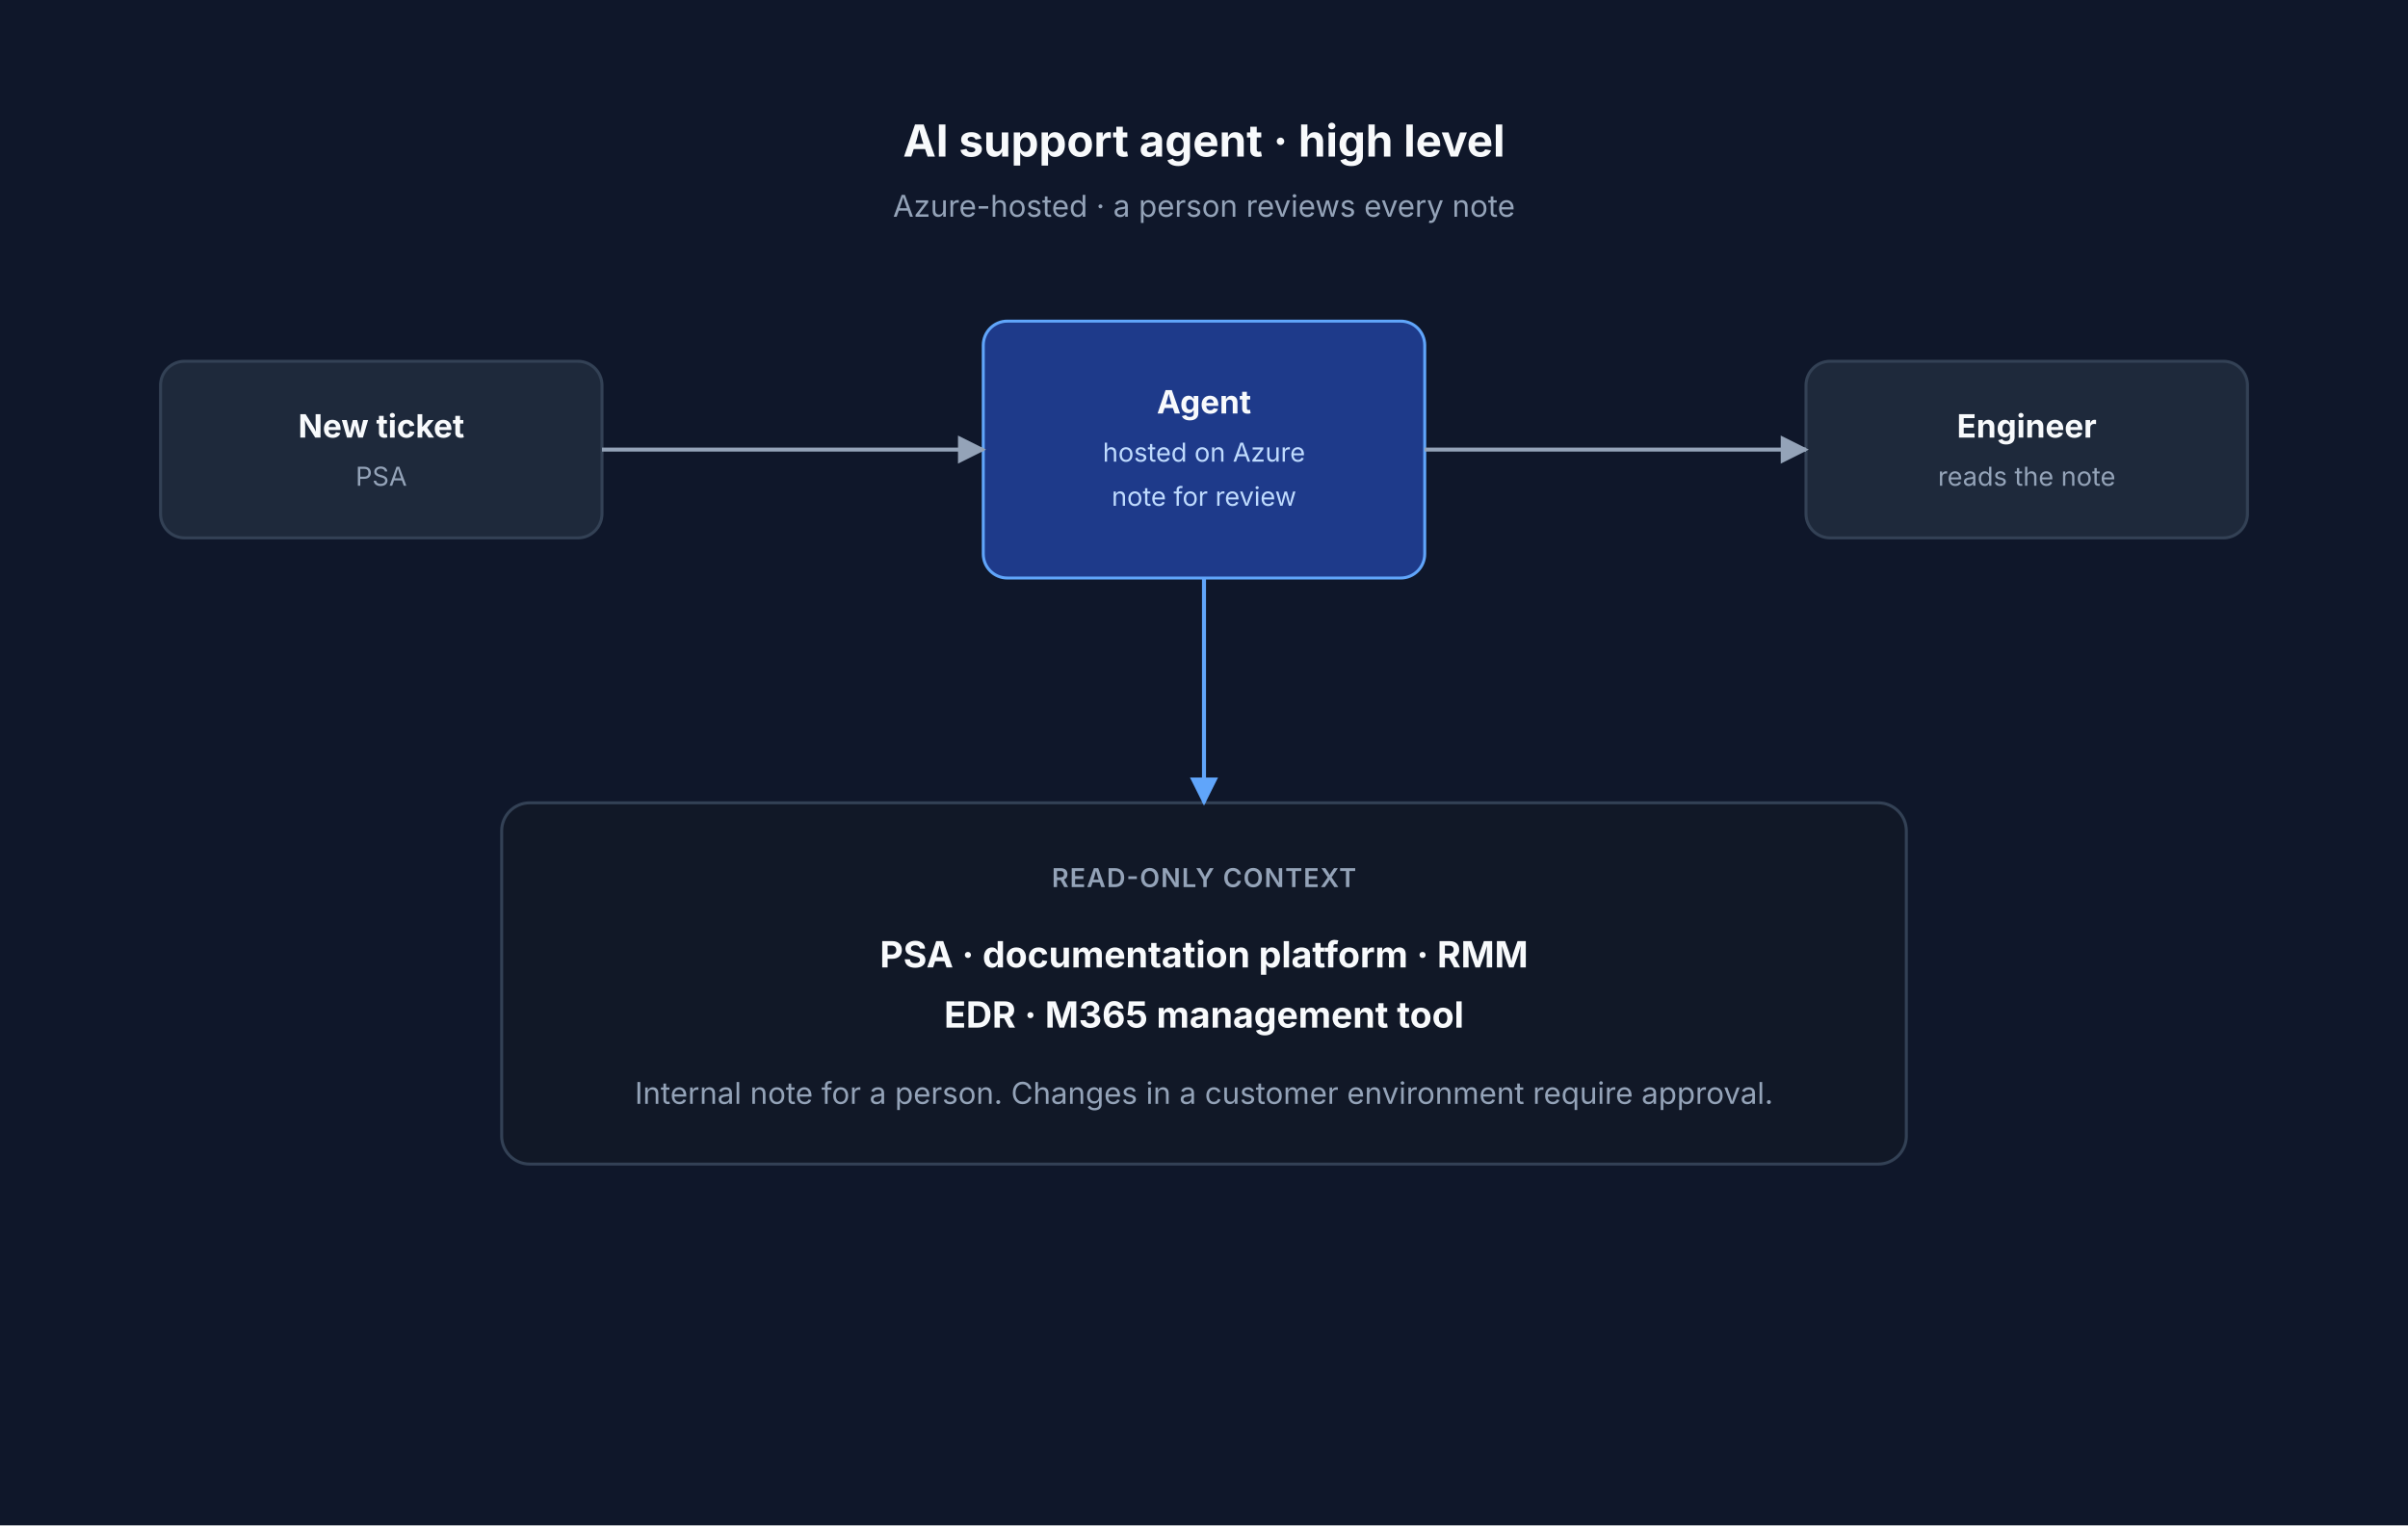
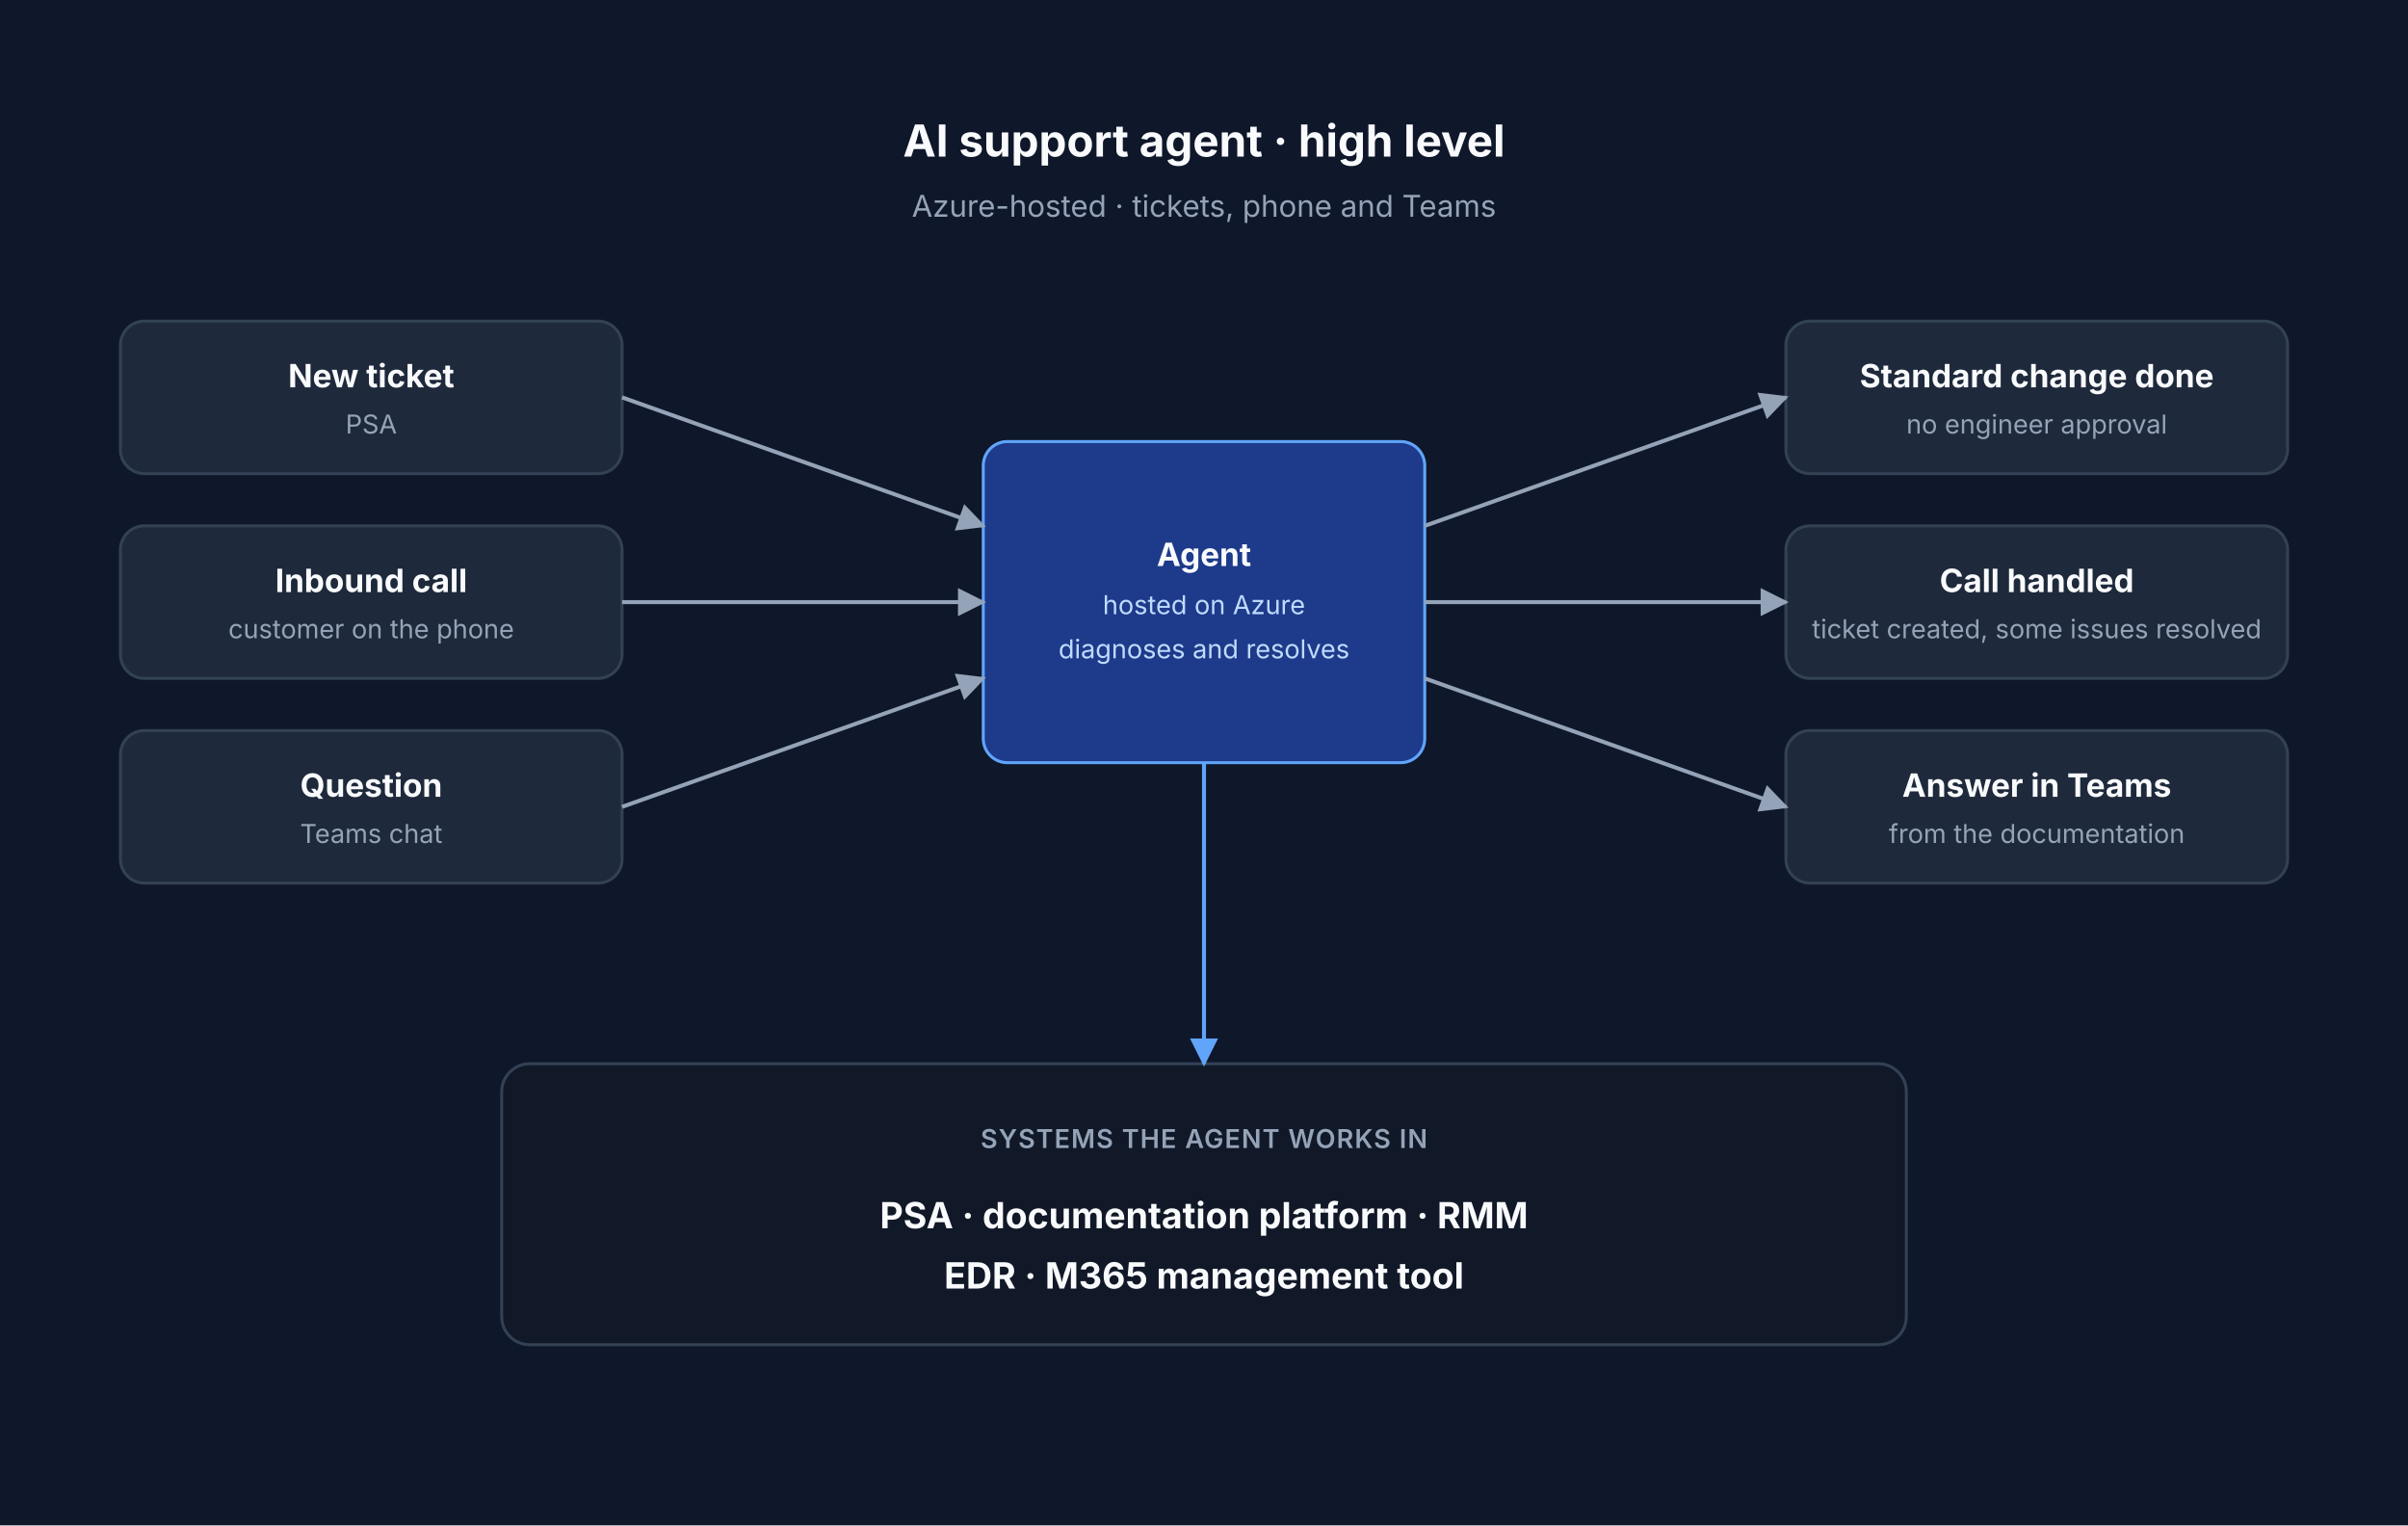
<svg xmlns="http://www.w3.org/2000/svg" viewBox="0 0 1200 760" width="1200" height="760" font-family="Inter, system-ui, sans-serif">
  <rect width="1200" height="760" fill="#0f172a" />
  <text x="600" y="78" text-anchor="middle" fill="#f8fafc" font-size="22" font-weight="700">AI support agent · high level</text>
-   <text x="600" y="108" text-anchor="middle" fill="#94a3b8" font-size="15">Azure-hosted · a person reviews every note</text>
-   <rect x="80" y="180" width="220" height="88" rx="12" fill="#1e293b" stroke="#334155" stroke-width="1.5" />
-   <text x="190" y="218" text-anchor="middle" fill="#f8fafc" font-size="16" font-weight="700">New ticket</text>
-   <text x="190" y="242" text-anchor="middle" fill="#94a3b8" font-size="13">PSA</text>
-   <rect x="490" y="160" width="220" height="128" rx="12" fill="#1e3a8a" stroke="#60a5fa" stroke-width="1.5" />
-   <text x="600" y="206" text-anchor="middle" fill="#f8fafc" font-size="16" font-weight="700">Agent</text>
-   <text x="600" y="230" text-anchor="middle" fill="#bfdbfe" font-size="13">hosted on Azure</text>
-   <text x="600" y="252" text-anchor="middle" fill="#bfdbfe" font-size="13">note for review</text>
-   <rect x="900" y="180" width="220" height="88" rx="12" fill="#1e293b" stroke="#334155" stroke-width="1.5" />
-   <text x="1010" y="218" text-anchor="middle" fill="#f8fafc" font-size="16" font-weight="700">Engineer</text>
-   <text x="1010" y="242" text-anchor="middle" fill="#94a3b8" font-size="13">reads the note</text>
-   <path d="M300 224 H490" fill="none" stroke="#94a3b8" stroke-width="2" marker-end="url(#arr)" />
-   <path d="M710 224 H900" fill="none" stroke="#94a3b8" stroke-width="2" marker-end="url(#arr)" />
-   <rect x="250" y="400" width="700" height="180" rx="14" fill="#111827" stroke="#334155" stroke-width="1.5" />
-   <text x="600" y="442" text-anchor="middle" fill="#94a3b8" font-size="13" font-weight="600" letter-spacing="0.04em">READ-ONLY CONTEXT</text>
-   <text x="600" y="482" text-anchor="middle" fill="#f8fafc" font-size="18" font-weight="700">PSA · documentation platform · RMM</text>
-   <text x="600" y="512" text-anchor="middle" fill="#f8fafc" font-size="18" font-weight="700">EDR · M365 management tool</text>
-   <text x="600" y="550" text-anchor="middle" fill="#94a3b8" font-size="15">Internal note for a person. Changes in a customer environment require approval.</text>
-   <path d="M600 288 V400" fill="none" stroke="#60a5fa" stroke-width="2" marker-end="url(#arrb)" />
+   <text x="600" y="108" text-anchor="middle" fill="#94a3b8" font-size="15">Azure-hosted · tickets, phone and Teams</text>
+   <rect x="60" y="160" width="250" height="76" rx="12" fill="#1e293b" stroke="#334155" stroke-width="1.5" />
+   <text x="185" y="193" text-anchor="middle" fill="#f8fafc" font-size="16" font-weight="700">New ticket</text>
+   <text x="185" y="216" text-anchor="middle" fill="#94a3b8" font-size="13">PSA</text>
+   <rect x="60" y="262" width="250" height="76" rx="12" fill="#1e293b" stroke="#334155" stroke-width="1.5" />
+   <text x="185" y="295" text-anchor="middle" fill="#f8fafc" font-size="16" font-weight="700">Inbound call</text>
+   <text x="185" y="318" text-anchor="middle" fill="#94a3b8" font-size="13">customer on the phone</text>
+   <rect x="60" y="364" width="250" height="76" rx="12" fill="#1e293b" stroke="#334155" stroke-width="1.5" />
+   <text x="185" y="397" text-anchor="middle" fill="#f8fafc" font-size="16" font-weight="700">Question</text>
+   <text x="185" y="420" text-anchor="middle" fill="#94a3b8" font-size="13">Teams chat</text>
+   <rect x="490" y="220" width="220" height="160" rx="12" fill="#1e3a8a" stroke="#60a5fa" stroke-width="1.5" />
+   <text x="600" y="282" text-anchor="middle" fill="#f8fafc" font-size="16" font-weight="700">Agent</text>
+   <text x="600" y="306" text-anchor="middle" fill="#bfdbfe" font-size="13">hosted on Azure</text>
+   <text x="600" y="328" text-anchor="middle" fill="#bfdbfe" font-size="13">diagnoses and resolves</text>
+   <rect x="890" y="160" width="250" height="76" rx="12" fill="#1e293b" stroke="#334155" stroke-width="1.5" />
+   <text x="1015" y="193" text-anchor="middle" fill="#f8fafc" font-size="16" font-weight="700">Standard change done</text>
+   <text x="1015" y="216" text-anchor="middle" fill="#94a3b8" font-size="13">no engineer approval</text>
+   <rect x="890" y="262" width="250" height="76" rx="12" fill="#1e293b" stroke="#334155" stroke-width="1.5" />
+   <text x="1015" y="295" text-anchor="middle" fill="#f8fafc" font-size="16" font-weight="700">Call handled</text>
+   <text x="1015" y="318" text-anchor="middle" fill="#94a3b8" font-size="13">ticket created, some issues resolved</text>
+   <rect x="890" y="364" width="250" height="76" rx="12" fill="#1e293b" stroke="#334155" stroke-width="1.5" />
+   <text x="1015" y="397" text-anchor="middle" fill="#f8fafc" font-size="16" font-weight="700">Answer in Teams</text>
+   <text x="1015" y="420" text-anchor="middle" fill="#94a3b8" font-size="13">from the documentation</text>
+   <path d="M310 198 L490 262" fill="none" stroke="#94a3b8" stroke-width="2" marker-end="url(#arr)" />
+   <path d="M310 300 H490" fill="none" stroke="#94a3b8" stroke-width="2" marker-end="url(#arr)" />
+   <path d="M310 402 L490 338" fill="none" stroke="#94a3b8" stroke-width="2" marker-end="url(#arr)" />
+   <path d="M710 262 L890 198" fill="none" stroke="#94a3b8" stroke-width="2" marker-end="url(#arr)" />
+   <path d="M710 300 H890" fill="none" stroke="#94a3b8" stroke-width="2" marker-end="url(#arr)" />
+   <path d="M710 338 L890 402" fill="none" stroke="#94a3b8" stroke-width="2" marker-end="url(#arr)" />
+   <rect x="250" y="530" width="700" height="140" rx="14" fill="#111827" stroke="#334155" stroke-width="1.5" />
+   <text x="600" y="572" text-anchor="middle" fill="#94a3b8" font-size="13" font-weight="600" letter-spacing="0.04em">SYSTEMS THE AGENT WORKS IN</text>
+   <text x="600" y="612" text-anchor="middle" fill="#f8fafc" font-size="18" font-weight="700">PSA · documentation platform · RMM</text>
+   <text x="600" y="642" text-anchor="middle" fill="#f8fafc" font-size="18" font-weight="700">EDR · M365 management tool</text>
+   <path d="M600 380 V530" fill="none" stroke="#60a5fa" stroke-width="2" marker-end="url(#arrb)" />
  <defs>
    <marker id="arr" viewBox="0 0 10 10" refX="9" refY="5" markerWidth="7" markerHeight="7" orient="auto">
      <path d="M0,0 L10,5 L0,10 z" fill="#94a3b8" />
    </marker>
    <marker id="arrb" viewBox="0 0 10 10" refX="9" refY="5" markerWidth="7" markerHeight="7" orient="auto">
      <path d="M0,0 L10,5 L0,10 z" fill="#60a5fa" />
    </marker>
  </defs>
</svg>
